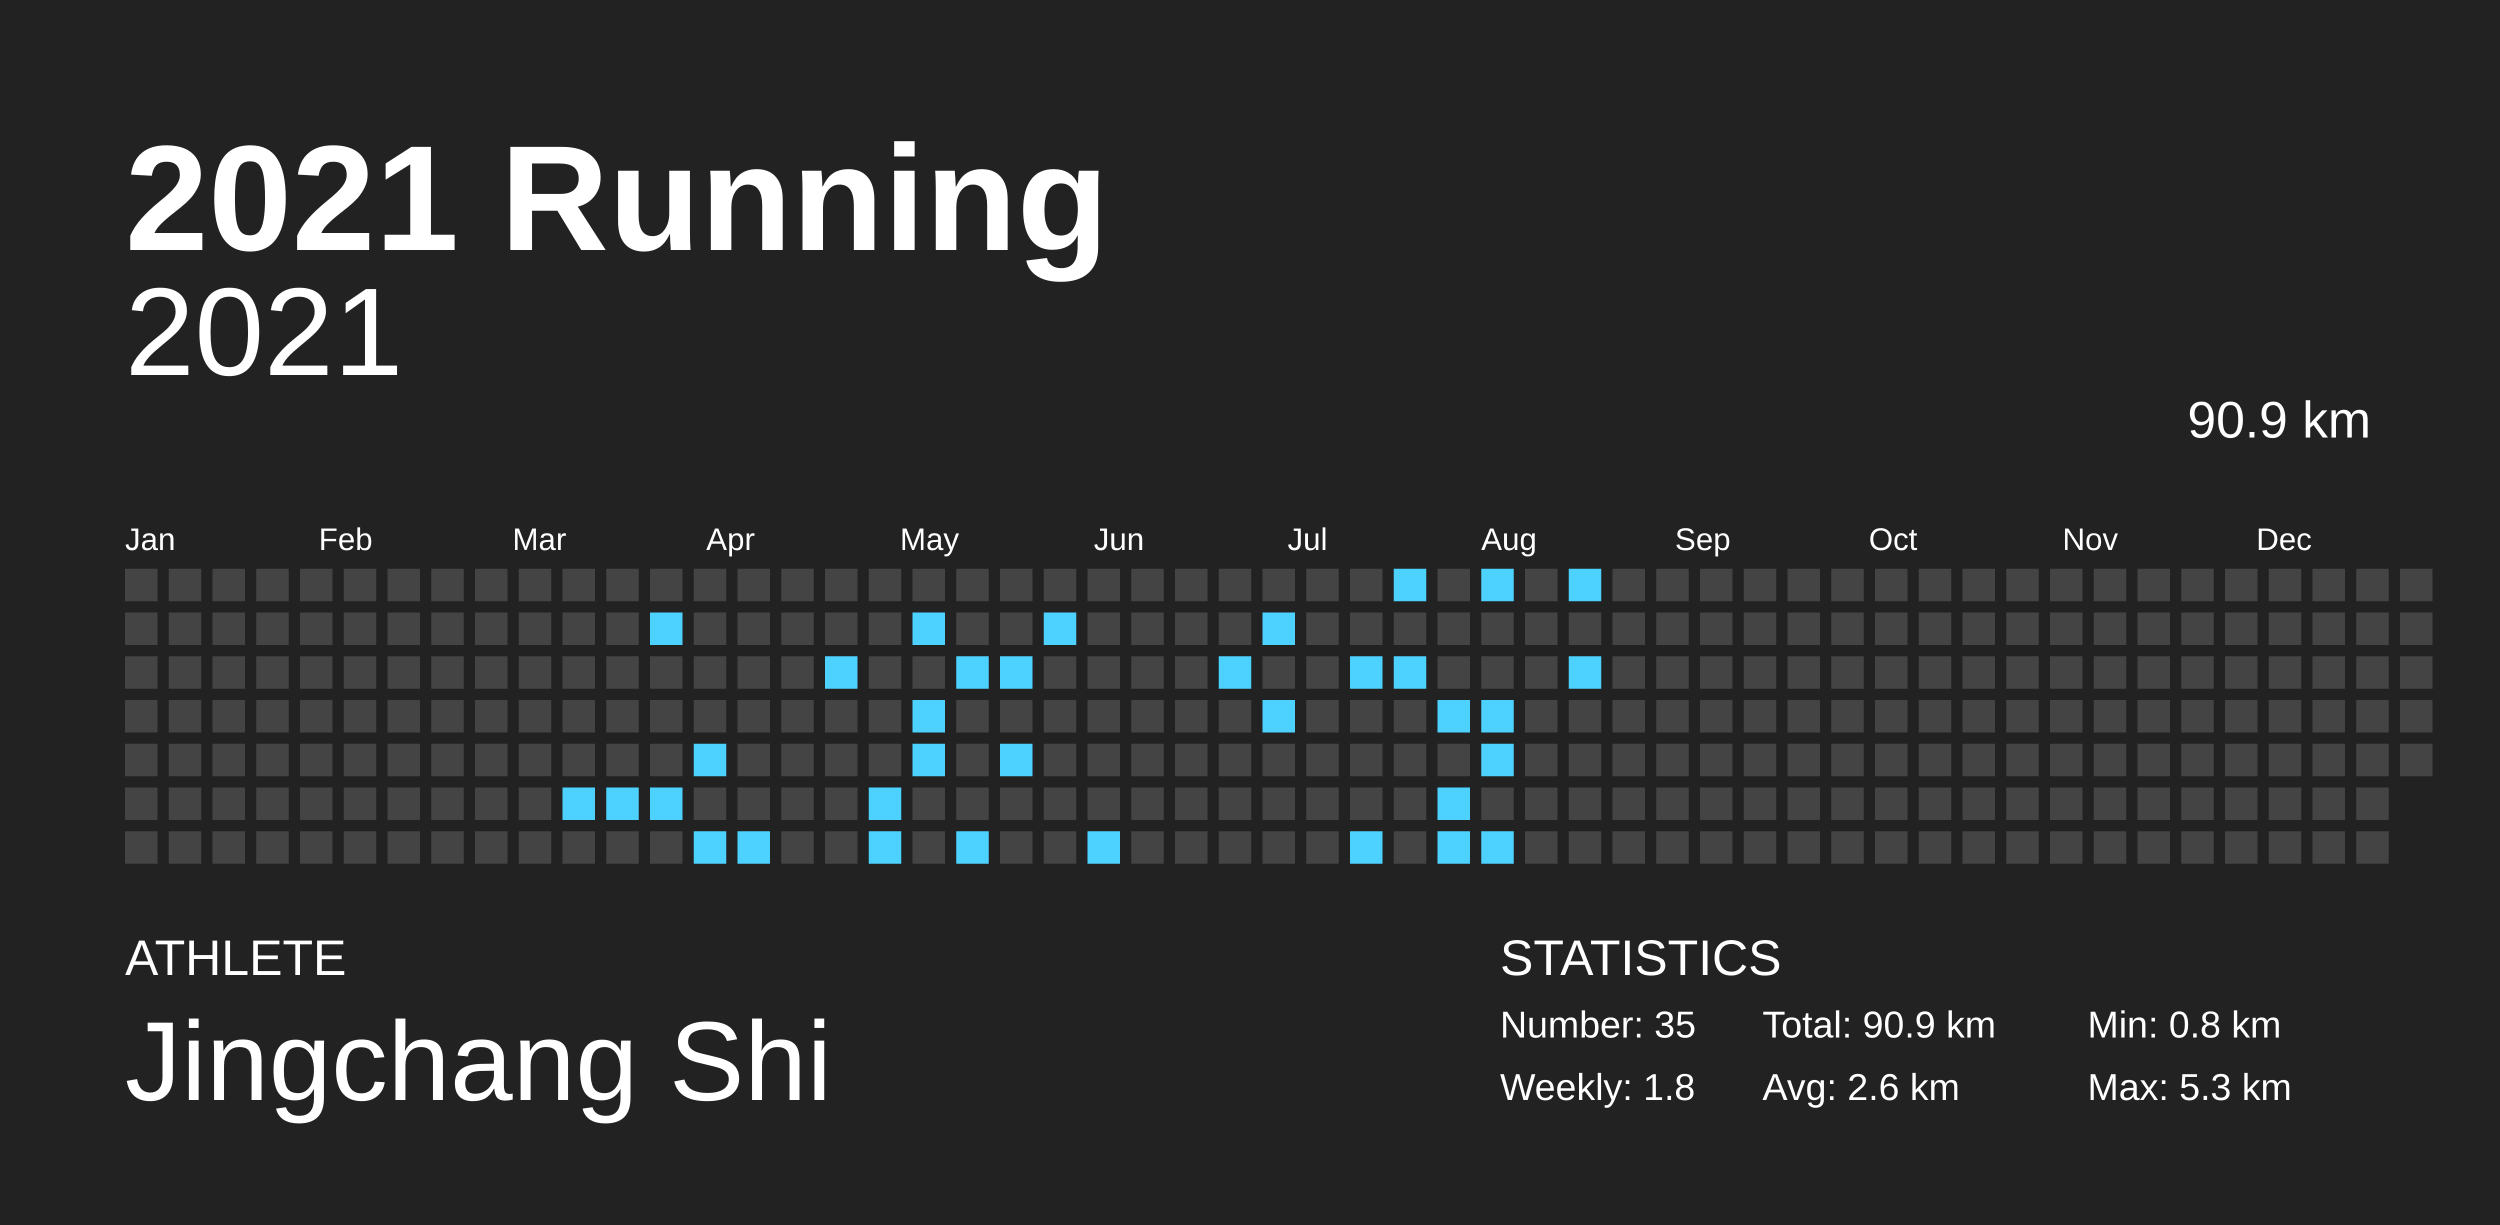
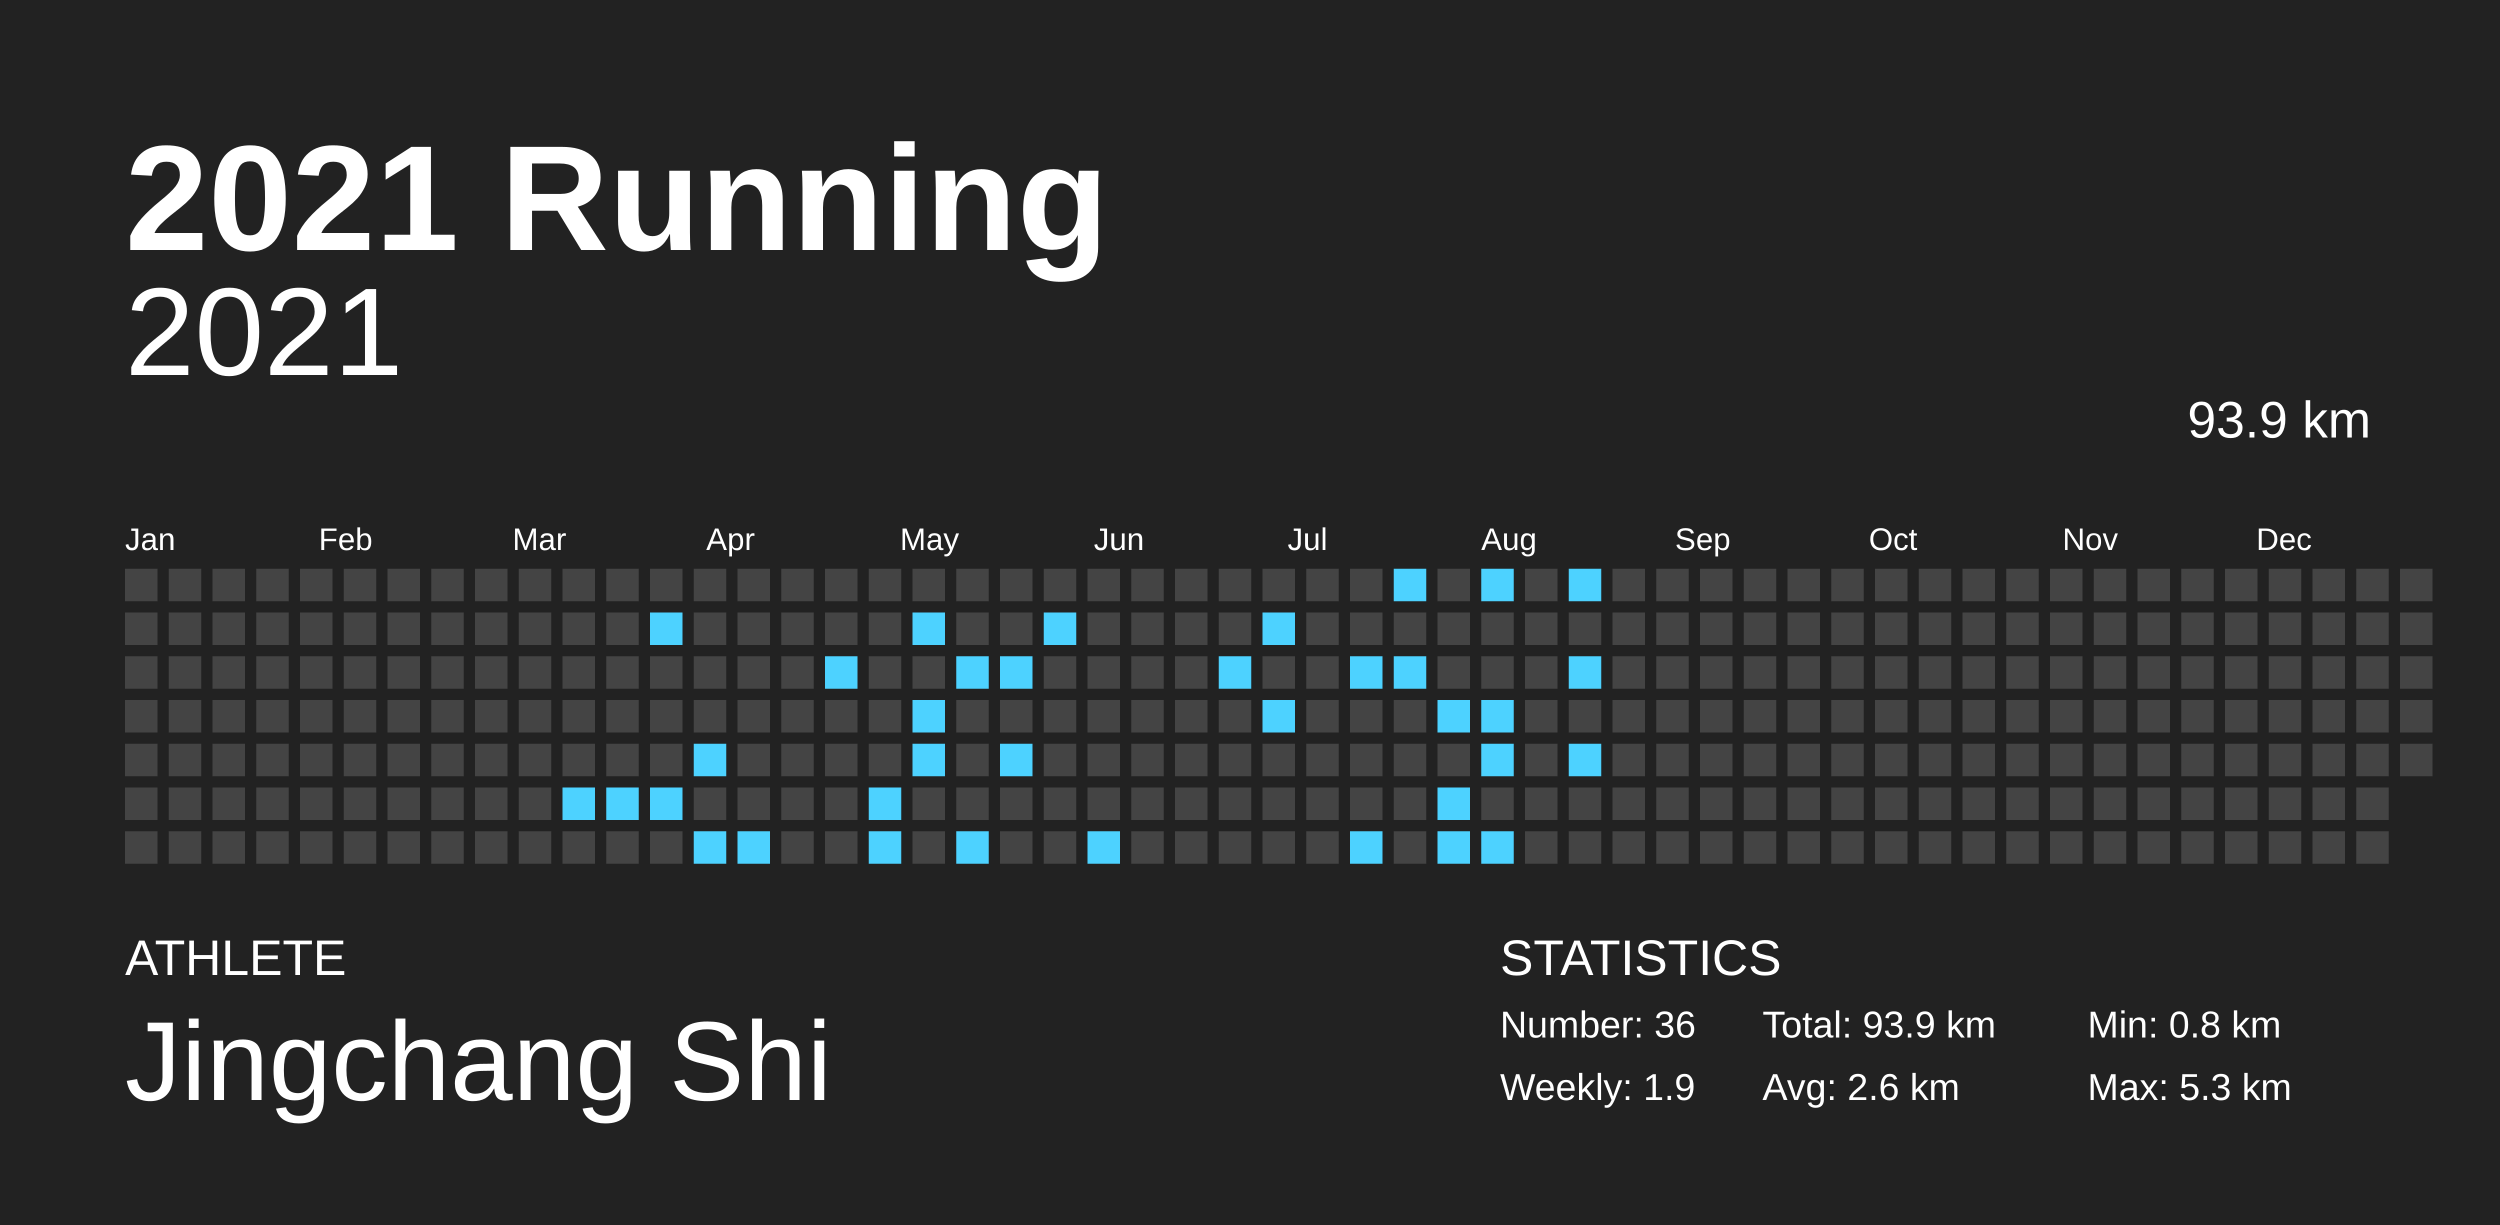
<svg xmlns="http://www.w3.org/2000/svg" baseProfile="full" height="98mm" version="1.1" viewBox="0,0,200,98" width="200mm">
  <defs />
  <rect fill="#222222" height="98" width="200" x="0" y="0" />
  <text fill="#FFFFFF" style="font-size:12px; font-family:Arial; font-weight:bold;" x="10" y="20">2021 Running</text>
  <text fill="#FFFFFF" style="font-size:4px; font-family:Arial" x="10" y="78">ATHLETE</text>
  <text fill="#FFFFFF" style="font-size:9px; font-family:Arial" x="10" y="88">Jingchang Shi</text>
  <text fill="#FFFFFF" style="font-size:4px; font-family:Arial" x="120" y="78">STATISTICS</text>
-   <text fill="#FFFFFF" style="font-size:3px; font-family:Arial" x="120" y="83">Number: 35</text>
-   <text fill="#FFFFFF" style="font-size:3px; font-family:Arial" x="120" y="88">Weekly: 1.8</text>
-   <text fill="#FFFFFF" style="font-size:3px; font-family:Arial" x="141" y="83">Total: 90.9 km</text>
+   <text fill="#FFFFFF" style="font-size:3px; font-family:Arial" x="120" y="83">Number: 36</text>
+   <text fill="#FFFFFF" style="font-size:3px; font-family:Arial" x="120" y="88">Weekly: 1.9</text>
+   <text fill="#FFFFFF" style="font-size:3px; font-family:Arial" x="141" y="83">Total: 93.9 km</text>
  <text fill="#FFFFFF" style="font-size:3px; font-family:Arial" x="141" y="88">Avg: 2.6 km</text>
  <text fill="#FFFFFF" style="font-size:3px; font-family:Arial" x="167" y="83">Min: 0.8 km</text>
  <text fill="#FFFFFF" style="font-size:3px; font-family:Arial" x="167" y="88">Max: 5.3 km</text>
  <text alignment-baseline="hanging" fill="#FFFFFF" style="font-size:10.0px; font-family:Arial;" x="10" y="30">2021</text>
-   <text alignment-baseline="hanging" fill="#FFFFFF" style="font-size:4.125px; font-family:Arial;" x="175" y="35">90.9 km</text>
+   <text alignment-baseline="hanging" fill="#FFFFFF" style="font-size:4.125px; font-family:Arial;" x="175" y="35">93.9 km</text>
  <text fill="#FFFFFF" style="font-size:2.5px; font-family:Arial" x="10.0" y="44">Jan</text>
  <text fill="#FFFFFF" style="font-size:2.5px; font-family:Arial" x="25.5" y="44">Feb</text>
  <text fill="#FFFFFF" style="font-size:2.5px; font-family:Arial" x="41.0" y="44">Mar</text>
  <text fill="#FFFFFF" style="font-size:2.5px; font-family:Arial" x="56.5" y="44">Apr</text>
  <text fill="#FFFFFF" style="font-size:2.5px; font-family:Arial" x="72.0" y="44">May</text>
  <text fill="#FFFFFF" style="font-size:2.5px; font-family:Arial" x="87.5" y="44">Jun</text>
  <text fill="#FFFFFF" style="font-size:2.5px; font-family:Arial" x="103.0" y="44">Jul</text>
  <text fill="#FFFFFF" style="font-size:2.5px; font-family:Arial" x="118.5" y="44">Aug</text>
  <text fill="#FFFFFF" style="font-size:2.5px; font-family:Arial" x="134.0" y="44">Sep</text>
  <text fill="#FFFFFF" style="font-size:2.5px; font-family:Arial" x="149.5" y="44">Oct</text>
  <text fill="#FFFFFF" style="font-size:2.5px; font-family:Arial" x="165.0" y="44">Nov</text>
  <text fill="#FFFFFF" style="font-size:2.5px; font-family:Arial" x="180.5" y="44">Dec</text>
  <rect fill="#444444" height="2.6" width="2.6" x="10.0" y="45.5" />
  <rect fill="#444444" height="2.6" width="2.6" x="10.0" y="49.0" />
  <rect fill="#444444" height="2.6" width="2.6" x="10.0" y="52.5" />
  <rect fill="#444444" height="2.6" width="2.6" x="10.0" y="56.0" />
  <rect fill="#444444" height="2.6" width="2.6" x="10.0" y="59.5" />
  <rect fill="#444444" height="2.6" width="2.6" x="10.0" y="63.0" />
  <rect fill="#444444" height="2.6" width="2.6" x="10.0" y="66.5" />
  <rect fill="#444444" height="2.6" width="2.6" x="13.5" y="45.5" />
  <rect fill="#444444" height="2.6" width="2.6" x="13.5" y="49.0" />
  <rect fill="#444444" height="2.6" width="2.6" x="13.5" y="52.5" />
  <rect fill="#444444" height="2.6" width="2.6" x="13.5" y="56.0" />
  <rect fill="#444444" height="2.6" width="2.6" x="13.5" y="59.5" />
  <rect fill="#444444" height="2.6" width="2.6" x="13.5" y="63.0" />
  <rect fill="#444444" height="2.6" width="2.6" x="13.5" y="66.5" />
  <rect fill="#444444" height="2.6" width="2.6" x="17.0" y="45.5" />
  <rect fill="#444444" height="2.6" width="2.6" x="17.0" y="49.0" />
  <rect fill="#444444" height="2.6" width="2.6" x="17.0" y="52.5" />
  <rect fill="#444444" height="2.6" width="2.6" x="17.0" y="56.0" />
  <rect fill="#444444" height="2.6" width="2.6" x="17.0" y="59.5" />
  <rect fill="#444444" height="2.6" width="2.6" x="17.0" y="63.0" />
  <rect fill="#444444" height="2.6" width="2.6" x="17.0" y="66.5" />
  <rect fill="#444444" height="2.6" width="2.6" x="20.5" y="45.5" />
  <rect fill="#444444" height="2.6" width="2.6" x="20.5" y="49.0" />
  <rect fill="#444444" height="2.6" width="2.6" x="20.5" y="52.5" />
  <rect fill="#444444" height="2.6" width="2.6" x="20.5" y="56.0" />
  <rect fill="#444444" height="2.6" width="2.6" x="20.5" y="59.5" />
  <rect fill="#444444" height="2.6" width="2.6" x="20.5" y="63.0" />
  <rect fill="#444444" height="2.6" width="2.6" x="20.5" y="66.5" />
  <rect fill="#444444" height="2.6" width="2.6" x="24.0" y="45.5" />
  <rect fill="#444444" height="2.6" width="2.6" x="24.0" y="49.0" />
  <rect fill="#444444" height="2.6" width="2.6" x="24.0" y="52.5" />
  <rect fill="#444444" height="2.6" width="2.6" x="24.0" y="56.0" />
  <rect fill="#444444" height="2.6" width="2.6" x="24.0" y="59.5" />
  <rect fill="#444444" height="2.6" width="2.6" x="24.0" y="63.0" />
  <rect fill="#444444" height="2.6" width="2.6" x="24.0" y="66.5" />
  <rect fill="#444444" height="2.6" width="2.6" x="27.5" y="45.5" />
  <rect fill="#444444" height="2.6" width="2.6" x="27.5" y="49.0" />
  <rect fill="#444444" height="2.6" width="2.6" x="27.5" y="52.5" />
  <rect fill="#444444" height="2.6" width="2.6" x="27.5" y="56.0" />
  <rect fill="#444444" height="2.6" width="2.6" x="27.5" y="59.5" />
  <rect fill="#444444" height="2.6" width="2.6" x="27.5" y="63.0" />
  <rect fill="#444444" height="2.6" width="2.6" x="27.5" y="66.5" />
  <rect fill="#444444" height="2.6" width="2.6" x="31.0" y="45.5" />
  <rect fill="#444444" height="2.6" width="2.6" x="31.0" y="49.0" />
  <rect fill="#444444" height="2.6" width="2.6" x="31.0" y="52.5" />
  <rect fill="#444444" height="2.6" width="2.6" x="31.0" y="56.0" />
  <rect fill="#444444" height="2.6" width="2.6" x="31.0" y="59.5" />
  <rect fill="#444444" height="2.6" width="2.6" x="31.0" y="63.0" />
  <rect fill="#444444" height="2.6" width="2.6" x="31.0" y="66.5" />
  <rect fill="#444444" height="2.6" width="2.6" x="34.5" y="45.5" />
  <rect fill="#444444" height="2.6" width="2.6" x="34.5" y="49.0" />
  <rect fill="#444444" height="2.6" width="2.6" x="34.5" y="52.5" />
  <rect fill="#444444" height="2.6" width="2.6" x="34.5" y="56.0" />
  <rect fill="#444444" height="2.6" width="2.6" x="34.5" y="59.5" />
  <rect fill="#444444" height="2.6" width="2.6" x="34.5" y="63.0" />
  <rect fill="#444444" height="2.6" width="2.6" x="34.5" y="66.5" />
  <rect fill="#444444" height="2.6" width="2.6" x="38.0" y="45.5" />
  <rect fill="#444444" height="2.6" width="2.6" x="38.0" y="49.0" />
  <rect fill="#444444" height="2.6" width="2.6" x="38.0" y="52.5" />
  <rect fill="#444444" height="2.6" width="2.6" x="38.0" y="56.0" />
  <rect fill="#444444" height="2.6" width="2.6" x="38.0" y="59.5" />
  <rect fill="#444444" height="2.6" width="2.6" x="38.0" y="63.0" />
  <rect fill="#444444" height="2.6" width="2.6" x="38.0" y="66.5" />
  <rect fill="#444444" height="2.6" width="2.6" x="41.5" y="45.5" />
  <rect fill="#444444" height="2.6" width="2.6" x="41.5" y="49.0" />
  <rect fill="#444444" height="2.6" width="2.6" x="41.5" y="52.5" />
  <rect fill="#444444" height="2.6" width="2.6" x="41.5" y="56.0" />
  <rect fill="#444444" height="2.6" width="2.6" x="41.5" y="59.5" />
  <rect fill="#444444" height="2.6" width="2.6" x="41.5" y="63.0" />
  <rect fill="#444444" height="2.6" width="2.6" x="41.5" y="66.5" />
  <rect fill="#444444" height="2.6" width="2.6" x="45.0" y="45.5" />
  <rect fill="#444444" height="2.6" width="2.6" x="45.0" y="49.0" />
  <rect fill="#444444" height="2.6" width="2.6" x="45.0" y="52.5" />
  <rect fill="#444444" height="2.6" width="2.6" x="45.0" y="56.0" />
  <rect fill="#444444" height="2.6" width="2.6" x="45.0" y="59.5" />
  <rect fill="#4dd2ff" height="2.6" width="2.6" x="45.0" y="63.0" />
  <rect fill="#444444" height="2.6" width="2.6" x="45.0" y="66.5" />
  <rect fill="#444444" height="2.6" width="2.6" x="48.5" y="45.5" />
  <rect fill="#444444" height="2.6" width="2.6" x="48.5" y="49.0" />
  <rect fill="#444444" height="2.6" width="2.6" x="48.5" y="52.5" />
  <rect fill="#444444" height="2.6" width="2.6" x="48.5" y="56.0" />
  <rect fill="#444444" height="2.6" width="2.6" x="48.5" y="59.5" />
  <rect fill="#4dd2ff" height="2.6" width="2.6" x="48.5" y="63.0" />
  <rect fill="#444444" height="2.6" width="2.6" x="48.5" y="66.5" />
  <rect fill="#444444" height="2.6" width="2.6" x="52.0" y="45.5" />
  <rect fill="#4dd2ff" height="2.6" width="2.6" x="52.0" y="49.0" />
  <rect fill="#444444" height="2.6" width="2.6" x="52.0" y="52.5" />
  <rect fill="#444444" height="2.6" width="2.6" x="52.0" y="56.0" />
  <rect fill="#444444" height="2.6" width="2.6" x="52.0" y="59.5" />
  <rect fill="#4dd2ff" height="2.6" width="2.6" x="52.0" y="63.0" />
  <rect fill="#444444" height="2.6" width="2.6" x="52.0" y="66.5" />
  <rect fill="#444444" height="2.6" width="2.6" x="55.5" y="45.5" />
  <rect fill="#444444" height="2.6" width="2.6" x="55.5" y="49.0" />
  <rect fill="#444444" height="2.6" width="2.6" x="55.5" y="52.5" />
  <rect fill="#444444" height="2.6" width="2.6" x="55.5" y="56.0" />
  <rect fill="#4dd2ff" height="2.6" width="2.6" x="55.5" y="59.5" />
  <rect fill="#444444" height="2.6" width="2.6" x="55.5" y="63.0" />
  <rect fill="#4dd2ff" height="2.6" width="2.6" x="55.5" y="66.5" />
  <rect fill="#444444" height="2.6" width="2.6" x="59.0" y="45.5" />
  <rect fill="#444444" height="2.6" width="2.6" x="59.0" y="49.0" />
  <rect fill="#444444" height="2.6" width="2.6" x="59.0" y="52.5" />
  <rect fill="#444444" height="2.6" width="2.6" x="59.0" y="56.0" />
  <rect fill="#444444" height="2.6" width="2.6" x="59.0" y="59.5" />
  <rect fill="#444444" height="2.6" width="2.6" x="59.0" y="63.0" />
  <rect fill="#4dd2ff" height="2.6" width="2.6" x="59.0" y="66.5" />
  <rect fill="#444444" height="2.6" width="2.6" x="62.5" y="45.5" />
  <rect fill="#444444" height="2.6" width="2.6" x="62.5" y="49.0" />
  <rect fill="#444444" height="2.6" width="2.6" x="62.5" y="52.5" />
  <rect fill="#444444" height="2.6" width="2.6" x="62.5" y="56.0" />
  <rect fill="#444444" height="2.6" width="2.6" x="62.5" y="59.5" />
  <rect fill="#444444" height="2.6" width="2.6" x="62.5" y="63.0" />
  <rect fill="#444444" height="2.6" width="2.6" x="62.5" y="66.5" />
  <rect fill="#444444" height="2.6" width="2.6" x="66.0" y="45.5" />
  <rect fill="#444444" height="2.6" width="2.6" x="66.0" y="49.0" />
  <rect fill="#4dd2ff" height="2.6" width="2.6" x="66.0" y="52.5" />
  <rect fill="#444444" height="2.6" width="2.6" x="66.0" y="56.0" />
  <rect fill="#444444" height="2.6" width="2.6" x="66.0" y="59.5" />
  <rect fill="#444444" height="2.6" width="2.6" x="66.0" y="63.0" />
  <rect fill="#444444" height="2.6" width="2.6" x="66.0" y="66.5" />
  <rect fill="#444444" height="2.6" width="2.6" x="69.5" y="45.5" />
  <rect fill="#444444" height="2.6" width="2.6" x="69.5" y="49.0" />
  <rect fill="#444444" height="2.6" width="2.6" x="69.5" y="52.5" />
  <rect fill="#444444" height="2.6" width="2.6" x="69.5" y="56.0" />
  <rect fill="#444444" height="2.6" width="2.6" x="69.5" y="59.5" />
  <rect fill="#4dd2ff" height="2.6" width="2.6" x="69.5" y="63.0" />
  <rect fill="#4dd2ff" height="2.6" width="2.6" x="69.5" y="66.5" />
  <rect fill="#444444" height="2.6" width="2.6" x="73.0" y="45.5" />
  <rect fill="#4dd2ff" height="2.6" width="2.6" x="73.0" y="49.0" />
  <rect fill="#444444" height="2.6" width="2.6" x="73.0" y="52.5" />
  <rect fill="#4dd2ff" height="2.6" width="2.6" x="73.0" y="56.0" />
  <rect fill="#4dd2ff" height="2.6" width="2.6" x="73.0" y="59.5" />
  <rect fill="#444444" height="2.6" width="2.6" x="73.0" y="63.0" />
  <rect fill="#444444" height="2.6" width="2.6" x="73.0" y="66.5" />
  <rect fill="#444444" height="2.6" width="2.6" x="76.5" y="45.5" />
  <rect fill="#444444" height="2.6" width="2.6" x="76.5" y="49.0" />
  <rect fill="#4dd2ff" height="2.6" width="2.6" x="76.5" y="52.5" />
  <rect fill="#444444" height="2.6" width="2.6" x="76.5" y="56.0" />
  <rect fill="#444444" height="2.6" width="2.6" x="76.5" y="59.5" />
  <rect fill="#444444" height="2.6" width="2.6" x="76.5" y="63.0" />
  <rect fill="#4dd2ff" height="2.6" width="2.6" x="76.5" y="66.5" />
  <rect fill="#444444" height="2.6" width="2.6" x="80.0" y="45.5" />
  <rect fill="#444444" height="2.6" width="2.6" x="80.0" y="49.0" />
  <rect fill="#4dd2ff" height="2.6" width="2.6" x="80.0" y="52.5" />
  <rect fill="#444444" height="2.6" width="2.6" x="80.0" y="56.0" />
  <rect fill="#4dd2ff" height="2.6" width="2.6" x="80.0" y="59.5" />
  <rect fill="#444444" height="2.6" width="2.6" x="80.0" y="63.0" />
  <rect fill="#444444" height="2.6" width="2.6" x="80.0" y="66.5" />
  <rect fill="#444444" height="2.6" width="2.6" x="83.5" y="45.5" />
  <rect fill="#4dd2ff" height="2.6" width="2.6" x="83.5" y="49.0" />
  <rect fill="#444444" height="2.6" width="2.6" x="83.5" y="52.5" />
  <rect fill="#444444" height="2.6" width="2.6" x="83.5" y="56.0" />
  <rect fill="#444444" height="2.6" width="2.6" x="83.5" y="59.5" />
  <rect fill="#444444" height="2.6" width="2.6" x="83.5" y="63.0" />
  <rect fill="#444444" height="2.6" width="2.6" x="83.5" y="66.5" />
  <rect fill="#444444" height="2.6" width="2.6" x="87.0" y="45.5" />
  <rect fill="#444444" height="2.6" width="2.6" x="87.0" y="49.0" />
  <rect fill="#444444" height="2.6" width="2.6" x="87.0" y="52.5" />
  <rect fill="#444444" height="2.6" width="2.6" x="87.0" y="56.0" />
  <rect fill="#444444" height="2.6" width="2.6" x="87.0" y="59.5" />
  <rect fill="#444444" height="2.6" width="2.6" x="87.0" y="63.0" />
  <rect fill="#4dd2ff" height="2.6" width="2.6" x="87.0" y="66.5" />
  <rect fill="#444444" height="2.6" width="2.6" x="90.5" y="45.5" />
  <rect fill="#444444" height="2.6" width="2.6" x="90.5" y="49.0" />
  <rect fill="#444444" height="2.6" width="2.6" x="90.5" y="52.5" />
  <rect fill="#444444" height="2.6" width="2.6" x="90.5" y="56.0" />
  <rect fill="#444444" height="2.6" width="2.6" x="90.5" y="59.5" />
  <rect fill="#444444" height="2.6" width="2.6" x="90.5" y="63.0" />
  <rect fill="#444444" height="2.6" width="2.6" x="90.5" y="66.5" />
  <rect fill="#444444" height="2.6" width="2.6" x="94.0" y="45.5" />
  <rect fill="#444444" height="2.6" width="2.6" x="94.0" y="49.0" />
  <rect fill="#444444" height="2.6" width="2.6" x="94.0" y="52.5" />
  <rect fill="#444444" height="2.6" width="2.6" x="94.0" y="56.0" />
  <rect fill="#444444" height="2.6" width="2.6" x="94.0" y="59.5" />
  <rect fill="#444444" height="2.6" width="2.6" x="94.0" y="63.0" />
  <rect fill="#444444" height="2.6" width="2.6" x="94.0" y="66.5" />
  <rect fill="#444444" height="2.6" width="2.6" x="97.5" y="45.5" />
  <rect fill="#444444" height="2.6" width="2.6" x="97.5" y="49.0" />
  <rect fill="#4dd2ff" height="2.6" width="2.6" x="97.5" y="52.5" />
  <rect fill="#444444" height="2.6" width="2.6" x="97.5" y="56.0" />
  <rect fill="#444444" height="2.6" width="2.6" x="97.5" y="59.5" />
  <rect fill="#444444" height="2.6" width="2.6" x="97.5" y="63.0" />
  <rect fill="#444444" height="2.6" width="2.6" x="97.5" y="66.5" />
  <rect fill="#444444" height="2.6" width="2.6" x="101.0" y="45.5" />
  <rect fill="#4dd2ff" height="2.6" width="2.6" x="101.0" y="49.0" />
  <rect fill="#444444" height="2.6" width="2.6" x="101.0" y="52.5" />
  <rect fill="#4dd2ff" height="2.6" width="2.6" x="101.0" y="56.0" />
  <rect fill="#444444" height="2.6" width="2.6" x="101.0" y="59.5" />
  <rect fill="#444444" height="2.6" width="2.6" x="101.0" y="63.0" />
  <rect fill="#444444" height="2.6" width="2.6" x="101.0" y="66.5" />
  <rect fill="#444444" height="2.6" width="2.6" x="104.5" y="45.5" />
  <rect fill="#444444" height="2.6" width="2.6" x="104.5" y="49.0" />
  <rect fill="#444444" height="2.6" width="2.6" x="104.5" y="52.5" />
  <rect fill="#444444" height="2.6" width="2.6" x="104.5" y="56.0" />
  <rect fill="#444444" height="2.6" width="2.6" x="104.5" y="59.5" />
  <rect fill="#444444" height="2.6" width="2.6" x="104.5" y="63.0" />
  <rect fill="#444444" height="2.6" width="2.6" x="104.5" y="66.5" />
  <rect fill="#444444" height="2.6" width="2.6" x="108.0" y="45.5" />
  <rect fill="#444444" height="2.6" width="2.6" x="108.0" y="49.0" />
  <rect fill="#4dd2ff" height="2.6" width="2.6" x="108.0" y="52.5" />
  <rect fill="#444444" height="2.6" width="2.6" x="108.0" y="56.0" />
  <rect fill="#444444" height="2.6" width="2.6" x="108.0" y="59.5" />
  <rect fill="#444444" height="2.6" width="2.6" x="108.0" y="63.0" />
  <rect fill="#4dd2ff" height="2.6" width="2.6" x="108.0" y="66.5" />
  <rect fill="#4dd2ff" height="2.6" width="2.6" x="111.5" y="45.5" />
  <rect fill="#444444" height="2.6" width="2.6" x="111.5" y="49.0" />
  <rect fill="#4dd2ff" height="2.6" width="2.6" x="111.5" y="52.5" />
  <rect fill="#444444" height="2.6" width="2.6" x="111.5" y="56.0" />
  <rect fill="#444444" height="2.6" width="2.6" x="111.5" y="59.5" />
  <rect fill="#444444" height="2.6" width="2.6" x="111.5" y="63.0" />
  <rect fill="#444444" height="2.6" width="2.6" x="111.5" y="66.5" />
  <rect fill="#444444" height="2.6" width="2.6" x="115.0" y="45.5" />
  <rect fill="#444444" height="2.6" width="2.6" x="115.0" y="49.0" />
  <rect fill="#444444" height="2.6" width="2.6" x="115.0" y="52.5" />
  <rect fill="#4dd2ff" height="2.6" width="2.6" x="115.0" y="56.0" />
  <rect fill="#444444" height="2.6" width="2.6" x="115.0" y="59.5" />
  <rect fill="#4dd2ff" height="2.6" width="2.6" x="115.0" y="63.0" />
  <rect fill="#4dd2ff" height="2.6" width="2.6" x="115.0" y="66.5" />
  <rect fill="#4dd2ff" height="2.6" width="2.6" x="118.5" y="45.5" />
  <rect fill="#444444" height="2.6" width="2.6" x="118.5" y="49.0" />
  <rect fill="#444444" height="2.6" width="2.6" x="118.5" y="52.5" />
  <rect fill="#4dd2ff" height="2.6" width="2.6" x="118.5" y="56.0" />
  <rect fill="#4dd2ff" height="2.6" width="2.6" x="118.5" y="59.5" />
  <rect fill="#444444" height="2.6" width="2.6" x="118.5" y="63.0" />
  <rect fill="#4dd2ff" height="2.6" width="2.6" x="118.5" y="66.5" />
  <rect fill="#444444" height="2.6" width="2.6" x="122.0" y="45.5" />
  <rect fill="#444444" height="2.6" width="2.6" x="122.0" y="49.0" />
  <rect fill="#444444" height="2.6" width="2.6" x="122.0" y="52.5" />
  <rect fill="#444444" height="2.6" width="2.6" x="122.0" y="56.0" />
  <rect fill="#444444" height="2.6" width="2.6" x="122.0" y="59.5" />
  <rect fill="#444444" height="2.6" width="2.6" x="122.0" y="63.0" />
  <rect fill="#444444" height="2.6" width="2.6" x="122.0" y="66.5" />
  <rect fill="#4dd2ff" height="2.6" width="2.6" x="125.5" y="45.5" />
  <rect fill="#444444" height="2.6" width="2.6" x="125.5" y="49.0" />
  <rect fill="#4dd2ff" height="2.6" width="2.6" x="125.5" y="52.5" />
  <rect fill="#444444" height="2.6" width="2.6" x="125.5" y="56.0" />
-   <rect fill="#444444" height="2.6" width="2.6" x="125.5" y="59.5" />
+   <rect fill="#4dd2ff" height="2.6" width="2.6" x="125.5" y="59.5" />
  <rect fill="#444444" height="2.6" width="2.6" x="125.5" y="63.0" />
  <rect fill="#444444" height="2.6" width="2.6" x="125.5" y="66.5" />
  <rect fill="#444444" height="2.6" width="2.6" x="129.0" y="45.5" />
  <rect fill="#444444" height="2.6" width="2.6" x="129.0" y="49.0" />
  <rect fill="#444444" height="2.6" width="2.6" x="129.0" y="52.5" />
  <rect fill="#444444" height="2.6" width="2.6" x="129.0" y="56.0" />
  <rect fill="#444444" height="2.6" width="2.6" x="129.0" y="59.5" />
  <rect fill="#444444" height="2.6" width="2.6" x="129.0" y="63.0" />
  <rect fill="#444444" height="2.6" width="2.6" x="129.0" y="66.5" />
  <rect fill="#444444" height="2.6" width="2.6" x="132.5" y="45.5" />
  <rect fill="#444444" height="2.6" width="2.6" x="132.5" y="49.0" />
  <rect fill="#444444" height="2.6" width="2.6" x="132.5" y="52.5" />
  <rect fill="#444444" height="2.6" width="2.6" x="132.5" y="56.0" />
  <rect fill="#444444" height="2.6" width="2.6" x="132.5" y="59.5" />
  <rect fill="#444444" height="2.6" width="2.6" x="132.5" y="63.0" />
  <rect fill="#444444" height="2.6" width="2.6" x="132.5" y="66.5" />
  <rect fill="#444444" height="2.6" width="2.6" x="136.0" y="45.5" />
  <rect fill="#444444" height="2.6" width="2.6" x="136.0" y="49.0" />
  <rect fill="#444444" height="2.6" width="2.6" x="136.0" y="52.5" />
  <rect fill="#444444" height="2.6" width="2.6" x="136.0" y="56.0" />
  <rect fill="#444444" height="2.6" width="2.6" x="136.0" y="59.5" />
  <rect fill="#444444" height="2.6" width="2.6" x="136.0" y="63.0" />
  <rect fill="#444444" height="2.6" width="2.6" x="136.0" y="66.5" />
  <rect fill="#444444" height="2.6" width="2.6" x="139.5" y="45.5" />
  <rect fill="#444444" height="2.6" width="2.6" x="139.5" y="49.0" />
  <rect fill="#444444" height="2.6" width="2.6" x="139.5" y="52.5" />
  <rect fill="#444444" height="2.6" width="2.6" x="139.5" y="56.0" />
  <rect fill="#444444" height="2.6" width="2.6" x="139.5" y="59.5" />
  <rect fill="#444444" height="2.6" width="2.6" x="139.5" y="63.0" />
  <rect fill="#444444" height="2.6" width="2.6" x="139.5" y="66.5" />
  <rect fill="#444444" height="2.6" width="2.6" x="143.0" y="45.5" />
  <rect fill="#444444" height="2.6" width="2.6" x="143.0" y="49.0" />
  <rect fill="#444444" height="2.6" width="2.6" x="143.0" y="52.5" />
  <rect fill="#444444" height="2.6" width="2.6" x="143.0" y="56.0" />
  <rect fill="#444444" height="2.6" width="2.6" x="143.0" y="59.5" />
  <rect fill="#444444" height="2.6" width="2.6" x="143.0" y="63.0" />
  <rect fill="#444444" height="2.6" width="2.6" x="143.0" y="66.5" />
  <rect fill="#444444" height="2.6" width="2.6" x="146.5" y="45.5" />
  <rect fill="#444444" height="2.6" width="2.6" x="146.5" y="49.0" />
  <rect fill="#444444" height="2.6" width="2.6" x="146.5" y="52.5" />
  <rect fill="#444444" height="2.6" width="2.6" x="146.5" y="56.0" />
  <rect fill="#444444" height="2.6" width="2.6" x="146.5" y="59.5" />
  <rect fill="#444444" height="2.6" width="2.6" x="146.5" y="63.0" />
  <rect fill="#444444" height="2.6" width="2.6" x="146.5" y="66.5" />
  <rect fill="#444444" height="2.6" width="2.6" x="150.0" y="45.5" />
  <rect fill="#444444" height="2.6" width="2.6" x="150.0" y="49.0" />
  <rect fill="#444444" height="2.6" width="2.6" x="150.0" y="52.5" />
  <rect fill="#444444" height="2.6" width="2.6" x="150.0" y="56.0" />
  <rect fill="#444444" height="2.6" width="2.6" x="150.0" y="59.5" />
  <rect fill="#444444" height="2.6" width="2.6" x="150.0" y="63.0" />
  <rect fill="#444444" height="2.6" width="2.6" x="150.0" y="66.5" />
  <rect fill="#444444" height="2.6" width="2.6" x="153.5" y="45.5" />
  <rect fill="#444444" height="2.6" width="2.6" x="153.5" y="49.0" />
  <rect fill="#444444" height="2.6" width="2.6" x="153.5" y="52.5" />
  <rect fill="#444444" height="2.6" width="2.6" x="153.5" y="56.0" />
  <rect fill="#444444" height="2.6" width="2.6" x="153.5" y="59.5" />
  <rect fill="#444444" height="2.6" width="2.6" x="153.5" y="63.0" />
  <rect fill="#444444" height="2.6" width="2.6" x="153.5" y="66.5" />
  <rect fill="#444444" height="2.6" width="2.6" x="157.0" y="45.5" />
  <rect fill="#444444" height="2.6" width="2.6" x="157.0" y="49.0" />
  <rect fill="#444444" height="2.6" width="2.6" x="157.0" y="52.5" />
  <rect fill="#444444" height="2.6" width="2.6" x="157.0" y="56.0" />
  <rect fill="#444444" height="2.6" width="2.6" x="157.0" y="59.5" />
  <rect fill="#444444" height="2.6" width="2.6" x="157.0" y="63.0" />
  <rect fill="#444444" height="2.6" width="2.6" x="157.0" y="66.5" />
  <rect fill="#444444" height="2.6" width="2.6" x="160.5" y="45.5" />
  <rect fill="#444444" height="2.6" width="2.6" x="160.5" y="49.0" />
  <rect fill="#444444" height="2.6" width="2.6" x="160.5" y="52.5" />
  <rect fill="#444444" height="2.6" width="2.6" x="160.5" y="56.0" />
  <rect fill="#444444" height="2.6" width="2.6" x="160.5" y="59.5" />
  <rect fill="#444444" height="2.6" width="2.6" x="160.5" y="63.0" />
  <rect fill="#444444" height="2.6" width="2.6" x="160.5" y="66.5" />
  <rect fill="#444444" height="2.6" width="2.6" x="164.0" y="45.5" />
  <rect fill="#444444" height="2.6" width="2.6" x="164.0" y="49.0" />
  <rect fill="#444444" height="2.6" width="2.6" x="164.0" y="52.5" />
  <rect fill="#444444" height="2.6" width="2.6" x="164.0" y="56.0" />
  <rect fill="#444444" height="2.6" width="2.6" x="164.0" y="59.5" />
  <rect fill="#444444" height="2.6" width="2.6" x="164.0" y="63.0" />
  <rect fill="#444444" height="2.6" width="2.6" x="164.0" y="66.5" />
  <rect fill="#444444" height="2.6" width="2.6" x="167.5" y="45.5" />
  <rect fill="#444444" height="2.6" width="2.6" x="167.5" y="49.0" />
  <rect fill="#444444" height="2.6" width="2.6" x="167.5" y="52.5" />
  <rect fill="#444444" height="2.6" width="2.6" x="167.5" y="56.0" />
  <rect fill="#444444" height="2.6" width="2.6" x="167.5" y="59.5" />
  <rect fill="#444444" height="2.6" width="2.6" x="167.5" y="63.0" />
  <rect fill="#444444" height="2.6" width="2.6" x="167.5" y="66.5" />
  <rect fill="#444444" height="2.6" width="2.6" x="171.0" y="45.5" />
  <rect fill="#444444" height="2.6" width="2.6" x="171.0" y="49.0" />
  <rect fill="#444444" height="2.6" width="2.6" x="171.0" y="52.5" />
  <rect fill="#444444" height="2.6" width="2.6" x="171.0" y="56.0" />
  <rect fill="#444444" height="2.6" width="2.6" x="171.0" y="59.5" />
  <rect fill="#444444" height="2.6" width="2.6" x="171.0" y="63.0" />
  <rect fill="#444444" height="2.6" width="2.6" x="171.0" y="66.5" />
  <rect fill="#444444" height="2.6" width="2.6" x="174.5" y="45.5" />
  <rect fill="#444444" height="2.6" width="2.6" x="174.5" y="49.0" />
  <rect fill="#444444" height="2.6" width="2.6" x="174.5" y="52.5" />
  <rect fill="#444444" height="2.6" width="2.6" x="174.5" y="56.0" />
  <rect fill="#444444" height="2.6" width="2.6" x="174.5" y="59.5" />
  <rect fill="#444444" height="2.6" width="2.6" x="174.5" y="63.0" />
  <rect fill="#444444" height="2.6" width="2.6" x="174.5" y="66.5" />
  <rect fill="#444444" height="2.6" width="2.6" x="178.0" y="45.5" />
  <rect fill="#444444" height="2.6" width="2.6" x="178.0" y="49.0" />
  <rect fill="#444444" height="2.6" width="2.6" x="178.0" y="52.5" />
  <rect fill="#444444" height="2.6" width="2.6" x="178.0" y="56.0" />
  <rect fill="#444444" height="2.6" width="2.6" x="178.0" y="59.5" />
  <rect fill="#444444" height="2.6" width="2.6" x="178.0" y="63.0" />
  <rect fill="#444444" height="2.6" width="2.6" x="178.0" y="66.5" />
  <rect fill="#444444" height="2.6" width="2.6" x="181.5" y="45.5" />
  <rect fill="#444444" height="2.6" width="2.6" x="181.5" y="49.0" />
  <rect fill="#444444" height="2.6" width="2.6" x="181.5" y="52.5" />
  <rect fill="#444444" height="2.6" width="2.6" x="181.5" y="56.0" />
  <rect fill="#444444" height="2.6" width="2.6" x="181.5" y="59.5" />
  <rect fill="#444444" height="2.6" width="2.6" x="181.5" y="63.0" />
  <rect fill="#444444" height="2.6" width="2.6" x="181.5" y="66.5" />
  <rect fill="#444444" height="2.6" width="2.6" x="185.0" y="45.5" />
  <rect fill="#444444" height="2.6" width="2.6" x="185.0" y="49.0" />
  <rect fill="#444444" height="2.6" width="2.6" x="185.0" y="52.5" />
  <rect fill="#444444" height="2.6" width="2.6" x="185.0" y="56.0" />
  <rect fill="#444444" height="2.6" width="2.6" x="185.0" y="59.5" />
  <rect fill="#444444" height="2.6" width="2.6" x="185.0" y="63.0" />
  <rect fill="#444444" height="2.6" width="2.6" x="185.0" y="66.5" />
  <rect fill="#444444" height="2.6" width="2.6" x="188.5" y="45.5" />
  <rect fill="#444444" height="2.6" width="2.6" x="188.5" y="49.0" />
  <rect fill="#444444" height="2.6" width="2.6" x="188.5" y="52.5" />
  <rect fill="#444444" height="2.6" width="2.6" x="188.5" y="56.0" />
  <rect fill="#444444" height="2.6" width="2.6" x="188.5" y="59.5" />
  <rect fill="#444444" height="2.6" width="2.6" x="188.5" y="63.0" />
  <rect fill="#444444" height="2.6" width="2.6" x="188.5" y="66.5" />
  <rect fill="#444444" height="2.6" width="2.6" x="192.0" y="45.5" />
  <rect fill="#444444" height="2.6" width="2.6" x="192.0" y="49.0" />
  <rect fill="#444444" height="2.6" width="2.6" x="192.0" y="52.5" />
  <rect fill="#444444" height="2.6" width="2.6" x="192.0" y="56.0" />
  <rect fill="#444444" height="2.6" width="2.6" x="192.0" y="59.5" />
</svg>
